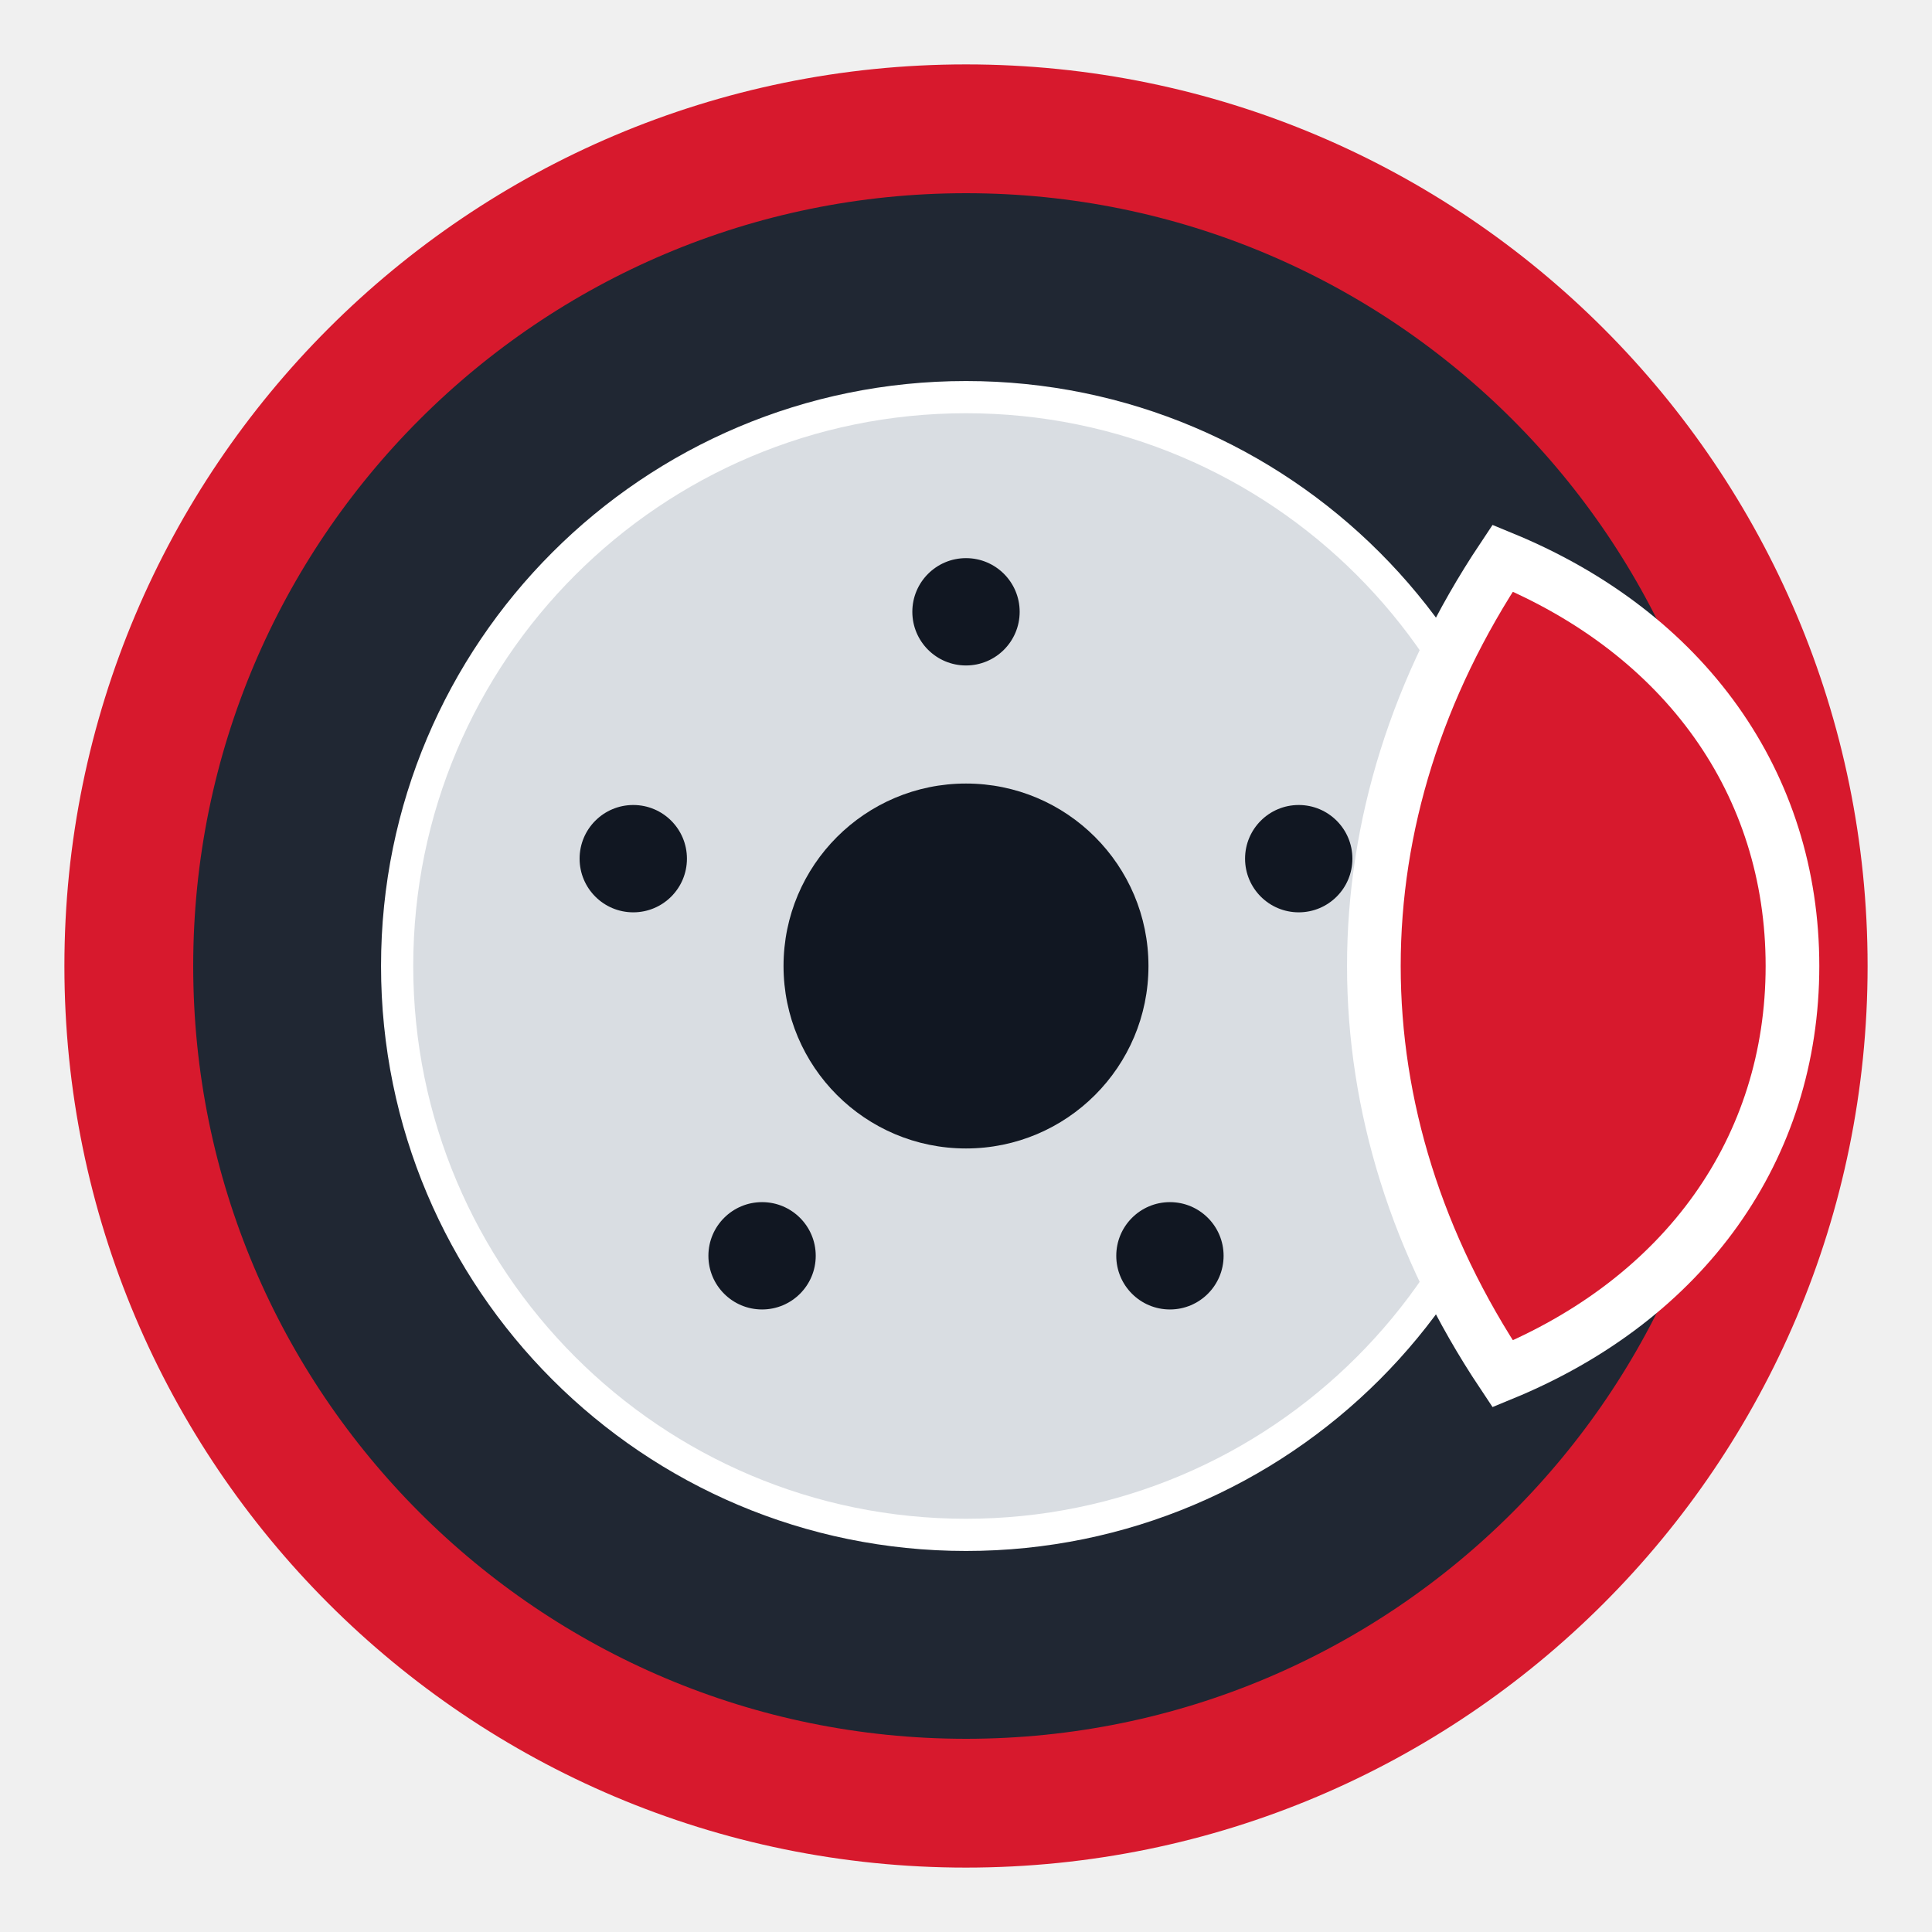
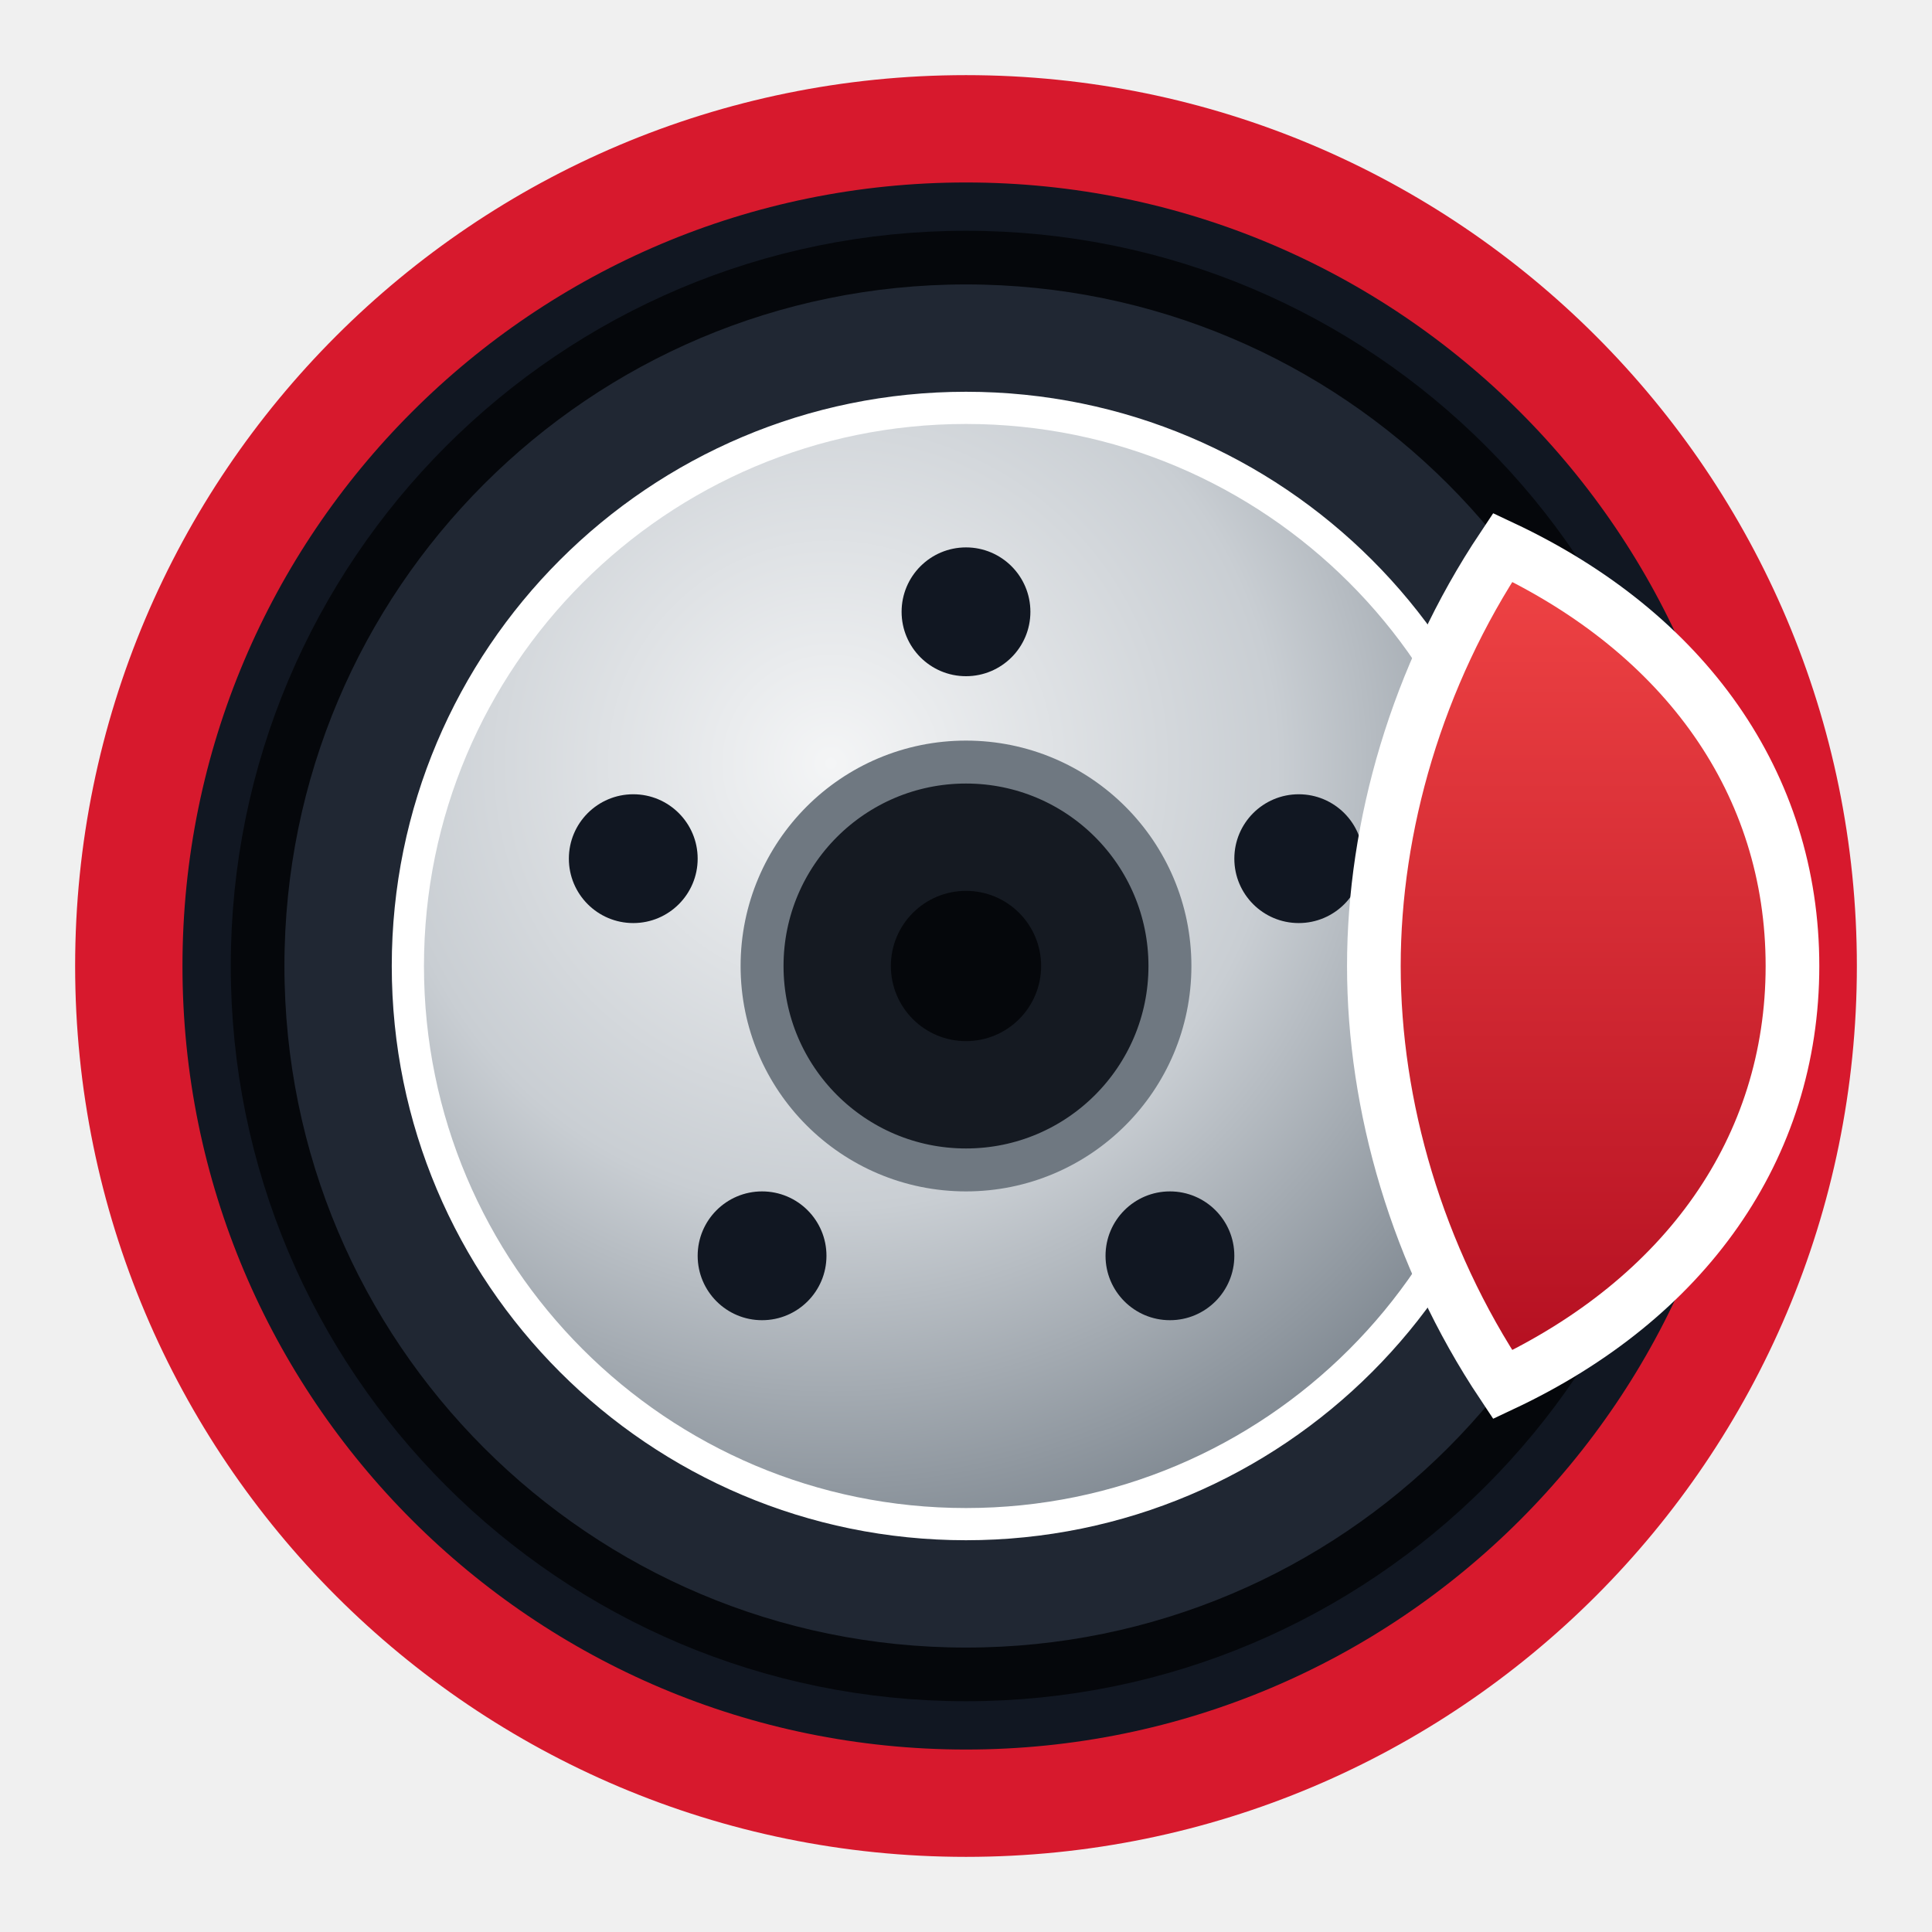
<svg xmlns="http://www.w3.org/2000/svg" viewBox="0 0 180 180" role="img" aria-label="UNO">
-   <circle cx="90" cy="90" r="78" fill="#202733" stroke="#D7192D" stroke-width="12" />
-   <circle cx="90" cy="90" r="53" fill="#D9DDE2" stroke="#FFFFFF" stroke-width="3" />
-   <circle cx="90" cy="90" r="17" fill="#111722" />
+   <defs>
+     <radialGradient id="steel" cx="38%" cy="32%" r="72%">
+       <stop offset="0" stop-color="#f4f5f6" />
+       <stop offset=".55" stop-color="#c9ced3" />
+       <stop offset="1" stop-color="#7e8790" />
+     </radialGradient>
+     <linearGradient id="red" x1="0" y1="0" x2="0" y2="1">
+       <stop stop-color="#f04445" />
+       <stop offset="1" stop-color="#b30e20" />
+     </linearGradient>
+   </defs>
+   <circle cx="90" cy="90" r="78" fill="#111722" stroke="#D7192D" stroke-width="10" />
+   <circle cx="90" cy="90" r="66" fill="#202733" stroke="#05070b" stroke-width="5" />
+   <circle cx="90" cy="90" r="52" fill="url(#steel)" stroke="#FFFFFF" stroke-width="3" />
+   <circle cx="90" cy="90" r="19" fill="#151a22" stroke="#6f7881" stroke-width="4" />
  <g fill="#111722">
-     <circle cx="90" cy="57" r="5" />
-     <circle cx="121" cy="80" r="5" />
-     <circle cx="109" cy="117" r="5" />
-     <circle cx="71" cy="117" r="5" />
-     <circle cx="59" cy="80" r="5" />
+     <circle cx="90" cy="57" r="6" />
+     <circle cx="121" cy="80" r="6" />
+     <circle cx="109" cy="117" r="6" />
+     <circle cx="71" cy="117" r="6" />
+     <circle cx="59" cy="80" r="6" />
  </g>
-   <path d="M140 52c17 7 27 21 27 38s-10 31-27 38c-8-12-12-25-12-38s4-26 12-38Z" fill="#D7192D" stroke="#FFFFFF" stroke-width="5" />
+   <circle cx="90" cy="90" r="7" fill="#05070b" />
+   <path d="M140 51c17 8 27 22 27 39s-10 31-27 39c-8-12-12-26-12-39s4-27 12-39Z" fill="url(#red)" stroke="#FFFFFF" stroke-width="5" />
</svg>
